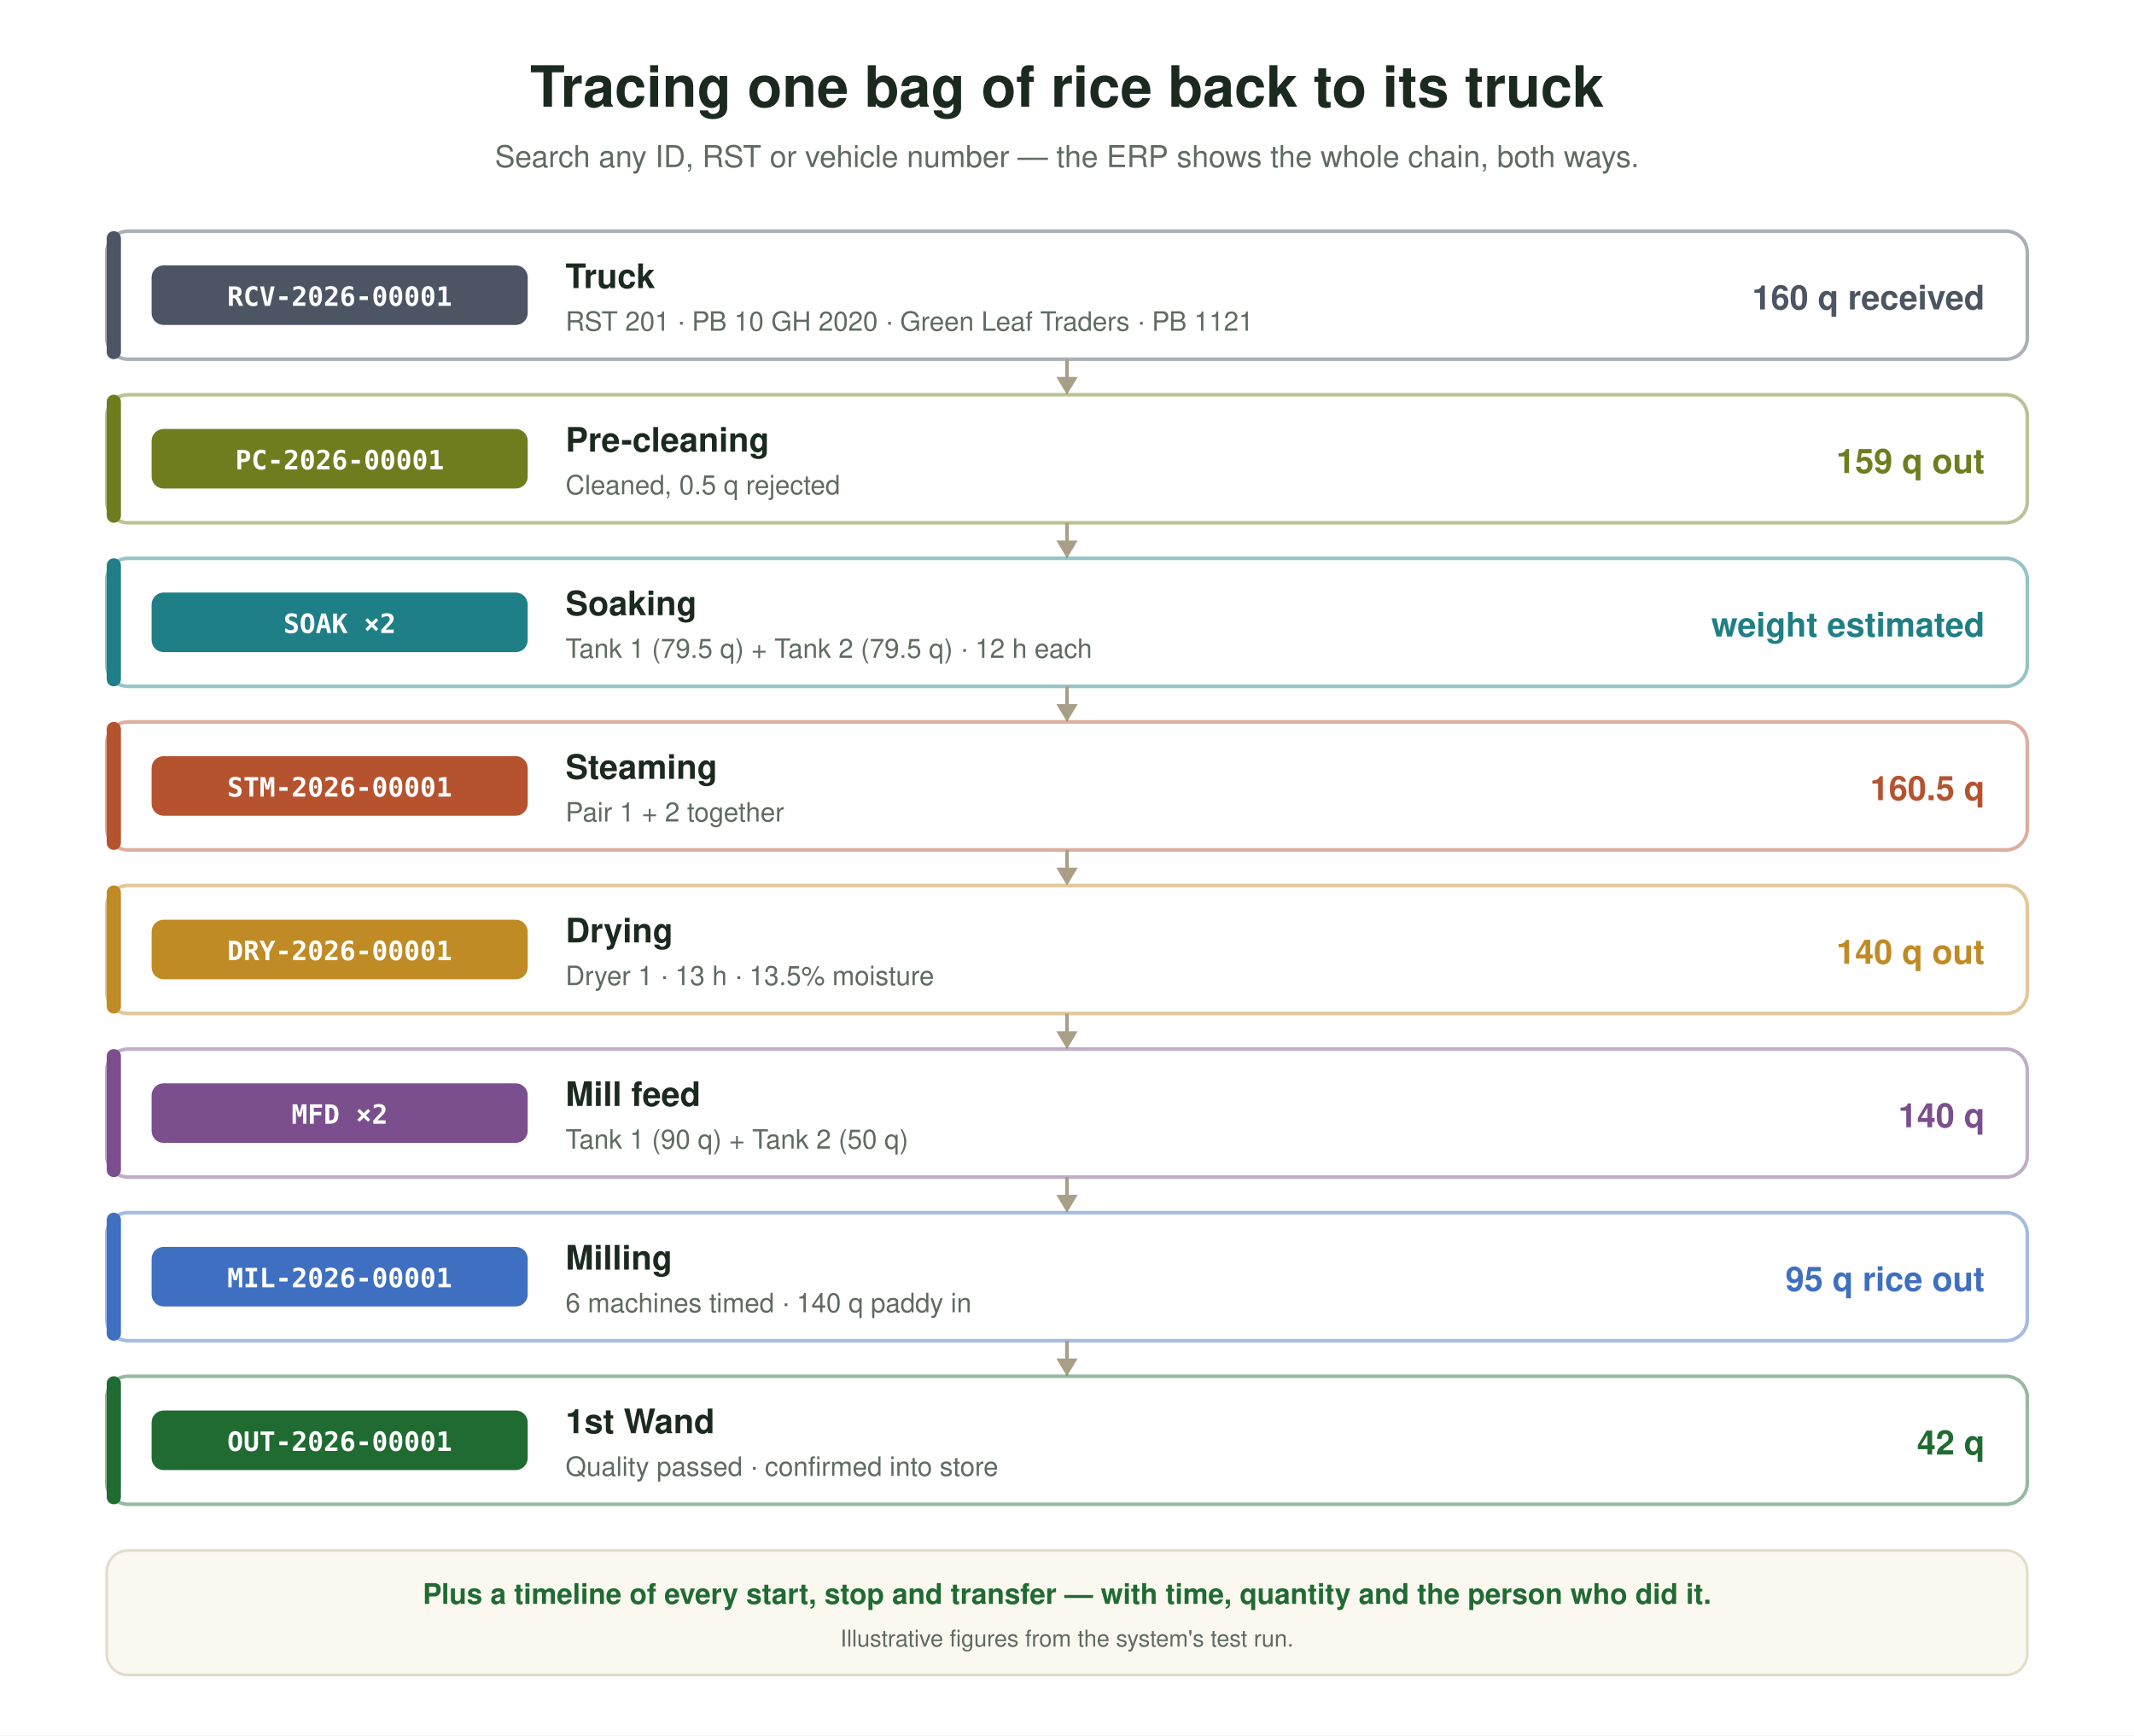
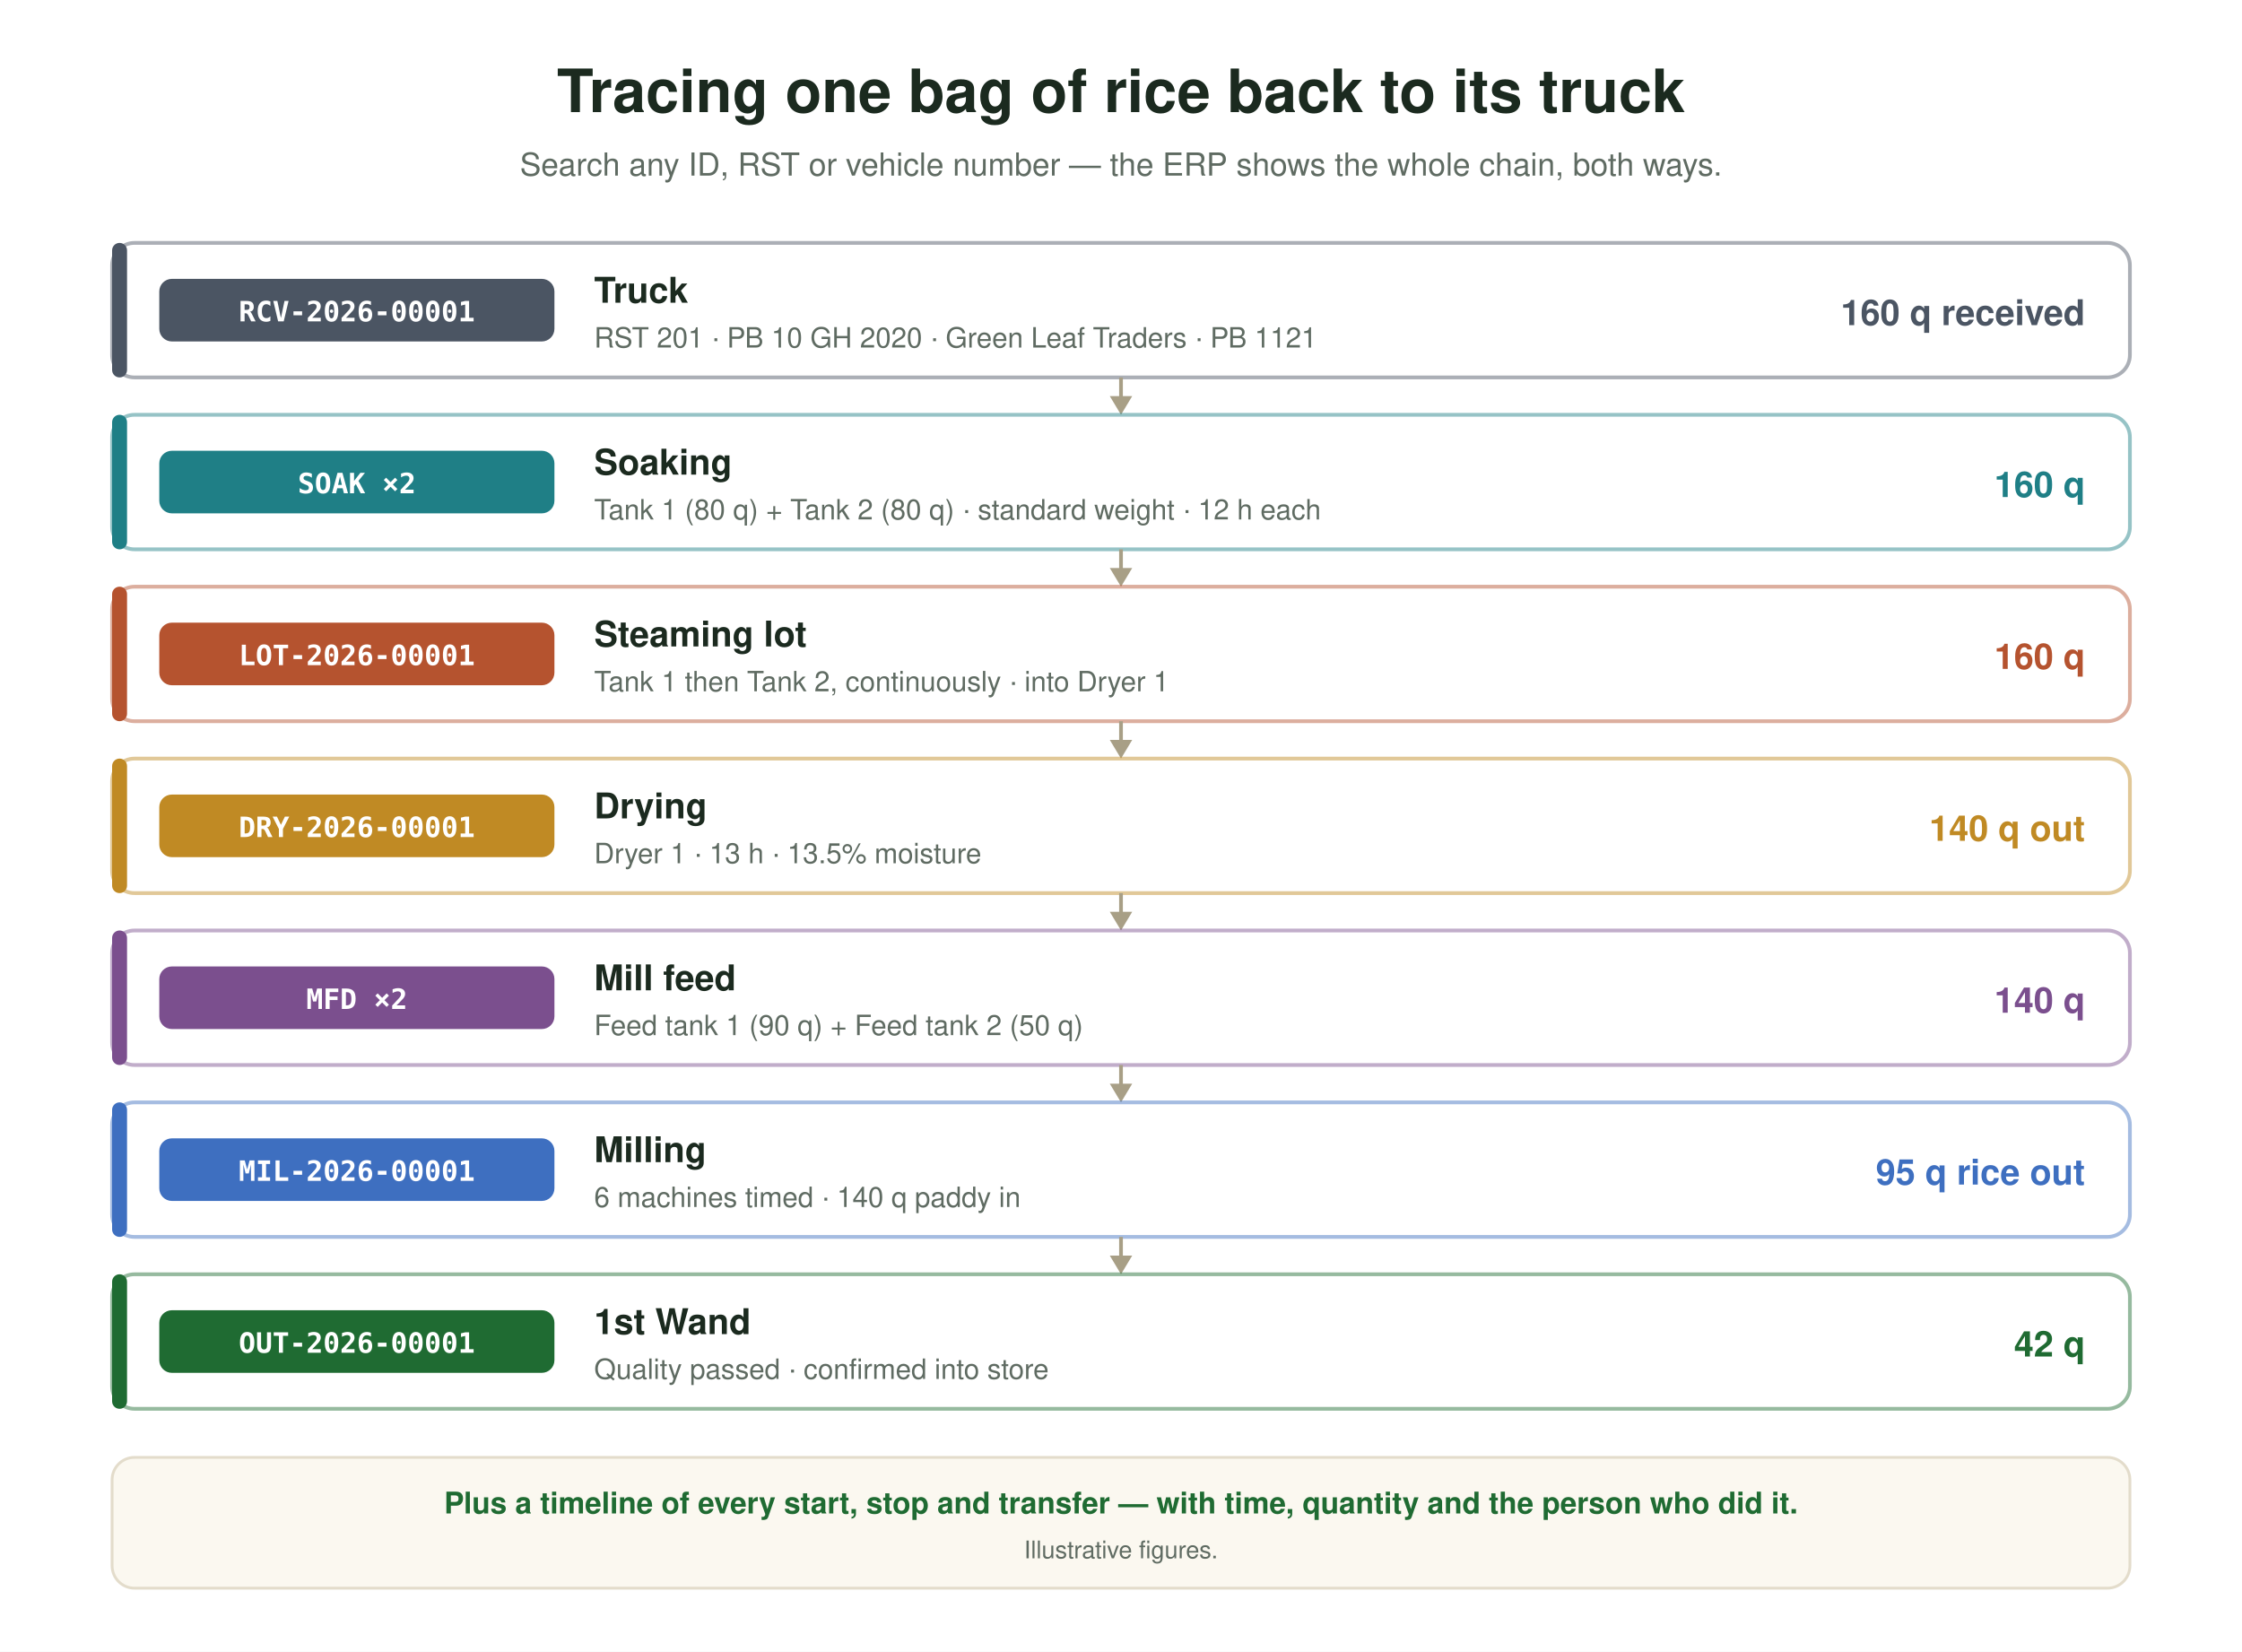
- <svg xmlns="http://www.w3.org/2000/svg" width="1200" height="976" viewBox="0 0 1200 976">
+ <svg xmlns="http://www.w3.org/2000/svg" width="1200" height="884" viewBox="0 0 1200 884">
  <rect width="100%" height="100%" fill="#ffffff" />
  <text x="600" y="60" font-family="Helvetica Neue, Helvetica, Arial, sans-serif" font-size="32" font-weight="700" fill="#1b2a1f" text-anchor="middle">Tracing one bag of rice back to its truck</text>
  <text x="600" y="94" font-family="Helvetica Neue, Helvetica, Arial, sans-serif" font-size="17" font-weight="400" fill="#5f6b62" text-anchor="middle">Search any ID, RST or vehicle number — the ERP shows the whole chain, both ways.</text>
  <rect x="60" y="130" width="1080" height="72" rx="12" fill="#fff" stroke="#4b556377" stroke-width="2" />
  <rect x="60" y="130" width="8" height="72" rx="4" fill="#4b5563" />
  <rect x="86" y="150" width="210" height="32" rx="6" fill="#4b5563" stroke="#4b5563" stroke-width="1.5" />
  <text x="191" y="172" font-family="Menlo, monospace" font-size="15" font-weight="700" fill="#fff" text-anchor="middle">RCV-2026-00001</text>
  <text x="318" y="162" font-family="Helvetica Neue, Helvetica, Arial, sans-serif" font-size="19" font-weight="700" fill="#1b2a1f" text-anchor="start">Truck</text>
  <text x="318" y="186" font-family="Helvetica Neue, Helvetica, Arial, sans-serif" font-size="15" font-weight="400" fill="#5f6b62" text-anchor="start">RST 201 · PB 10 GH 2020 · Green Leaf Traders · PB 1121</text>
  <text x="1116" y="174" font-family="Helvetica Neue, Helvetica, Arial, sans-serif" font-size="19" font-weight="700" fill="#4b5563" text-anchor="end">160 q received</text>
  <line x1="600" y1="202" x2="600" y2="214" stroke="#a89f86" stroke-width="2" />
  <path d="M594 212 L600 222 L606 212 Z" fill="#a89f86" />
-   <rect x="60" y="222" width="1080" height="72" rx="12" fill="#fff" stroke="#6f7d1e77" stroke-width="2" />
-   <rect x="60" y="222" width="8" height="72" rx="4" fill="#6f7d1e" />
-   <rect x="86" y="242" width="210" height="32" rx="6" fill="#6f7d1e" stroke="#6f7d1e" stroke-width="1.5" />
-   <text x="191" y="264" font-family="Menlo, monospace" font-size="15" font-weight="700" fill="#fff" text-anchor="middle">PC-2026-00001</text>
-   <text x="318" y="254" font-family="Helvetica Neue, Helvetica, Arial, sans-serif" font-size="19" font-weight="700" fill="#1b2a1f" text-anchor="start">Pre-cleaning</text>
-   <text x="318" y="278" font-family="Helvetica Neue, Helvetica, Arial, sans-serif" font-size="15" font-weight="400" fill="#5f6b62" text-anchor="start">Cleaned, 0.5 q rejected</text>
-   <text x="1116" y="266" font-family="Helvetica Neue, Helvetica, Arial, sans-serif" font-size="19" font-weight="700" fill="#6f7d1e" text-anchor="end">159 q out</text>
+   <rect x="60" y="222" width="1080" height="72" rx="12" fill="#fff" stroke="#1f7f8677" stroke-width="2" />
+   <rect x="60" y="222" width="8" height="72" rx="4" fill="#1f7f86" />
+   <rect x="86" y="242" width="210" height="32" rx="6" fill="#1f7f86" stroke="#1f7f86" stroke-width="1.5" />
+   <text x="191" y="264" font-family="Menlo, monospace" font-size="15" font-weight="700" fill="#fff" text-anchor="middle">SOAK ×2</text>
+   <text x="318" y="254" font-family="Helvetica Neue, Helvetica, Arial, sans-serif" font-size="19" font-weight="700" fill="#1b2a1f" text-anchor="start">Soaking</text>
+   <text x="318" y="278" font-family="Helvetica Neue, Helvetica, Arial, sans-serif" font-size="15" font-weight="400" fill="#5f6b62" text-anchor="start">Tank 1 (80 q) + Tank 2 (80 q) · standard weight · 12 h each</text>
+   <text x="1116" y="266" font-family="Helvetica Neue, Helvetica, Arial, sans-serif" font-size="19" font-weight="700" fill="#1f7f86" text-anchor="end">160 q</text>
  <line x1="600" y1="294" x2="600" y2="306" stroke="#a89f86" stroke-width="2" />
  <path d="M594 304 L600 314 L606 304 Z" fill="#a89f86" />
-   <rect x="60" y="314" width="1080" height="72" rx="12" fill="#fff" stroke="#1f7f8677" stroke-width="2" />
-   <rect x="60" y="314" width="8" height="72" rx="4" fill="#1f7f86" />
-   <rect x="86" y="334" width="210" height="32" rx="6" fill="#1f7f86" stroke="#1f7f86" stroke-width="1.5" />
-   <text x="191" y="356" font-family="Menlo, monospace" font-size="15" font-weight="700" fill="#fff" text-anchor="middle">SOAK ×2</text>
-   <text x="318" y="346" font-family="Helvetica Neue, Helvetica, Arial, sans-serif" font-size="19" font-weight="700" fill="#1b2a1f" text-anchor="start">Soaking</text>
-   <text x="318" y="370" font-family="Helvetica Neue, Helvetica, Arial, sans-serif" font-size="15" font-weight="400" fill="#5f6b62" text-anchor="start">Tank 1 (79.5 q) + Tank 2 (79.5 q) · 12 h each</text>
-   <text x="1116" y="358" font-family="Helvetica Neue, Helvetica, Arial, sans-serif" font-size="19" font-weight="700" fill="#1f7f86" text-anchor="end">weight estimated</text>
+   <rect x="60" y="314" width="1080" height="72" rx="12" fill="#fff" stroke="#b5532f77" stroke-width="2" />
+   <rect x="60" y="314" width="8" height="72" rx="4" fill="#b5532f" />
+   <rect x="86" y="334" width="210" height="32" rx="6" fill="#b5532f" stroke="#b5532f" stroke-width="1.5" />
+   <text x="191" y="356" font-family="Menlo, monospace" font-size="15" font-weight="700" fill="#fff" text-anchor="middle">LOT-2026-00001</text>
+   <text x="318" y="346" font-family="Helvetica Neue, Helvetica, Arial, sans-serif" font-size="19" font-weight="700" fill="#1b2a1f" text-anchor="start">Steaming lot</text>
+   <text x="318" y="370" font-family="Helvetica Neue, Helvetica, Arial, sans-serif" font-size="15" font-weight="400" fill="#5f6b62" text-anchor="start">Tank 1 then Tank 2, continuously · into Dryer 1</text>
+   <text x="1116" y="358" font-family="Helvetica Neue, Helvetica, Arial, sans-serif" font-size="19" font-weight="700" fill="#b5532f" text-anchor="end">160 q</text>
  <line x1="600" y1="386" x2="600" y2="398" stroke="#a89f86" stroke-width="2" />
  <path d="M594 396 L600 406 L606 396 Z" fill="#a89f86" />
-   <rect x="60" y="406" width="1080" height="72" rx="12" fill="#fff" stroke="#b5532f77" stroke-width="2" />
-   <rect x="60" y="406" width="8" height="72" rx="4" fill="#b5532f" />
-   <rect x="86" y="426" width="210" height="32" rx="6" fill="#b5532f" stroke="#b5532f" stroke-width="1.5" />
-   <text x="191" y="448" font-family="Menlo, monospace" font-size="15" font-weight="700" fill="#fff" text-anchor="middle">STM-2026-00001</text>
-   <text x="318" y="438" font-family="Helvetica Neue, Helvetica, Arial, sans-serif" font-size="19" font-weight="700" fill="#1b2a1f" text-anchor="start">Steaming</text>
-   <text x="318" y="462" font-family="Helvetica Neue, Helvetica, Arial, sans-serif" font-size="15" font-weight="400" fill="#5f6b62" text-anchor="start">Pair 1 + 2 together</text>
-   <text x="1116" y="450" font-family="Helvetica Neue, Helvetica, Arial, sans-serif" font-size="19" font-weight="700" fill="#b5532f" text-anchor="end">160.5 q</text>
+   <rect x="60" y="406" width="1080" height="72" rx="12" fill="#fff" stroke="#c08a2477" stroke-width="2" />
+   <rect x="60" y="406" width="8" height="72" rx="4" fill="#c08a24" />
+   <rect x="86" y="426" width="210" height="32" rx="6" fill="#c08a24" stroke="#c08a24" stroke-width="1.5" />
+   <text x="191" y="448" font-family="Menlo, monospace" font-size="15" font-weight="700" fill="#fff" text-anchor="middle">DRY-2026-00001</text>
+   <text x="318" y="438" font-family="Helvetica Neue, Helvetica, Arial, sans-serif" font-size="19" font-weight="700" fill="#1b2a1f" text-anchor="start">Drying</text>
+   <text x="318" y="462" font-family="Helvetica Neue, Helvetica, Arial, sans-serif" font-size="15" font-weight="400" fill="#5f6b62" text-anchor="start">Dryer 1 · 13 h · 13.5% moisture</text>
+   <text x="1116" y="450" font-family="Helvetica Neue, Helvetica, Arial, sans-serif" font-size="19" font-weight="700" fill="#c08a24" text-anchor="end">140 q out</text>
  <line x1="600" y1="478" x2="600" y2="490" stroke="#a89f86" stroke-width="2" />
  <path d="M594 488 L600 498 L606 488 Z" fill="#a89f86" />
-   <rect x="60" y="498" width="1080" height="72" rx="12" fill="#fff" stroke="#c08a2477" stroke-width="2" />
-   <rect x="60" y="498" width="8" height="72" rx="4" fill="#c08a24" />
-   <rect x="86" y="518" width="210" height="32" rx="6" fill="#c08a24" stroke="#c08a24" stroke-width="1.5" />
-   <text x="191" y="540" font-family="Menlo, monospace" font-size="15" font-weight="700" fill="#fff" text-anchor="middle">DRY-2026-00001</text>
-   <text x="318" y="530" font-family="Helvetica Neue, Helvetica, Arial, sans-serif" font-size="19" font-weight="700" fill="#1b2a1f" text-anchor="start">Drying</text>
-   <text x="318" y="554" font-family="Helvetica Neue, Helvetica, Arial, sans-serif" font-size="15" font-weight="400" fill="#5f6b62" text-anchor="start">Dryer 1 · 13 h · 13.5% moisture</text>
-   <text x="1116" y="542" font-family="Helvetica Neue, Helvetica, Arial, sans-serif" font-size="19" font-weight="700" fill="#c08a24" text-anchor="end">140 q out</text>
+   <rect x="60" y="498" width="1080" height="72" rx="12" fill="#fff" stroke="#7b4f8e77" stroke-width="2" />
+   <rect x="60" y="498" width="8" height="72" rx="4" fill="#7b4f8e" />
+   <rect x="86" y="518" width="210" height="32" rx="6" fill="#7b4f8e" stroke="#7b4f8e" stroke-width="1.5" />
+   <text x="191" y="540" font-family="Menlo, monospace" font-size="15" font-weight="700" fill="#fff" text-anchor="middle">MFD ×2</text>
+   <text x="318" y="530" font-family="Helvetica Neue, Helvetica, Arial, sans-serif" font-size="19" font-weight="700" fill="#1b2a1f" text-anchor="start">Mill feed</text>
+   <text x="318" y="554" font-family="Helvetica Neue, Helvetica, Arial, sans-serif" font-size="15" font-weight="400" fill="#5f6b62" text-anchor="start">Feed tank 1 (90 q) + Feed tank 2 (50 q)</text>
+   <text x="1116" y="542" font-family="Helvetica Neue, Helvetica, Arial, sans-serif" font-size="19" font-weight="700" fill="#7b4f8e" text-anchor="end">140 q</text>
  <line x1="600" y1="570" x2="600" y2="582" stroke="#a89f86" stroke-width="2" />
  <path d="M594 580 L600 590 L606 580 Z" fill="#a89f86" />
-   <rect x="60" y="590" width="1080" height="72" rx="12" fill="#fff" stroke="#7b4f8e77" stroke-width="2" />
-   <rect x="60" y="590" width="8" height="72" rx="4" fill="#7b4f8e" />
-   <rect x="86" y="610" width="210" height="32" rx="6" fill="#7b4f8e" stroke="#7b4f8e" stroke-width="1.5" />
-   <text x="191" y="632" font-family="Menlo, monospace" font-size="15" font-weight="700" fill="#fff" text-anchor="middle">MFD ×2</text>
-   <text x="318" y="622" font-family="Helvetica Neue, Helvetica, Arial, sans-serif" font-size="19" font-weight="700" fill="#1b2a1f" text-anchor="start">Mill feed</text>
-   <text x="318" y="646" font-family="Helvetica Neue, Helvetica, Arial, sans-serif" font-size="15" font-weight="400" fill="#5f6b62" text-anchor="start">Tank 1 (90 q) + Tank 2 (50 q)</text>
-   <text x="1116" y="634" font-family="Helvetica Neue, Helvetica, Arial, sans-serif" font-size="19" font-weight="700" fill="#7b4f8e" text-anchor="end">140 q</text>
+   <rect x="60" y="590" width="1080" height="72" rx="12" fill="#fff" stroke="#3e6fc077" stroke-width="2" />
+   <rect x="60" y="590" width="8" height="72" rx="4" fill="#3e6fc0" />
+   <rect x="86" y="610" width="210" height="32" rx="6" fill="#3e6fc0" stroke="#3e6fc0" stroke-width="1.5" />
+   <text x="191" y="632" font-family="Menlo, monospace" font-size="15" font-weight="700" fill="#fff" text-anchor="middle">MIL-2026-00001</text>
+   <text x="318" y="622" font-family="Helvetica Neue, Helvetica, Arial, sans-serif" font-size="19" font-weight="700" fill="#1b2a1f" text-anchor="start">Milling</text>
+   <text x="318" y="646" font-family="Helvetica Neue, Helvetica, Arial, sans-serif" font-size="15" font-weight="400" fill="#5f6b62" text-anchor="start">6 machines timed · 140 q paddy in</text>
+   <text x="1116" y="634" font-family="Helvetica Neue, Helvetica, Arial, sans-serif" font-size="19" font-weight="700" fill="#3e6fc0" text-anchor="end">95 q rice out</text>
  <line x1="600" y1="662" x2="600" y2="674" stroke="#a89f86" stroke-width="2" />
  <path d="M594 672 L600 682 L606 672 Z" fill="#a89f86" />
-   <rect x="60" y="682" width="1080" height="72" rx="12" fill="#fff" stroke="#3e6fc077" stroke-width="2" />
-   <rect x="60" y="682" width="8" height="72" rx="4" fill="#3e6fc0" />
-   <rect x="86" y="702" width="210" height="32" rx="6" fill="#3e6fc0" stroke="#3e6fc0" stroke-width="1.5" />
-   <text x="191" y="724" font-family="Menlo, monospace" font-size="15" font-weight="700" fill="#fff" text-anchor="middle">MIL-2026-00001</text>
-   <text x="318" y="714" font-family="Helvetica Neue, Helvetica, Arial, sans-serif" font-size="19" font-weight="700" fill="#1b2a1f" text-anchor="start">Milling</text>
-   <text x="318" y="738" font-family="Helvetica Neue, Helvetica, Arial, sans-serif" font-size="15" font-weight="400" fill="#5f6b62" text-anchor="start">6 machines timed · 140 q paddy in</text>
-   <text x="1116" y="726" font-family="Helvetica Neue, Helvetica, Arial, sans-serif" font-size="19" font-weight="700" fill="#3e6fc0" text-anchor="end">95 q rice out</text>
-   <line x1="600" y1="754" x2="600" y2="766" stroke="#a89f86" stroke-width="2" />
-   <path d="M594 764 L600 774 L606 764 Z" fill="#a89f86" />
-   <rect x="60" y="774" width="1080" height="72" rx="12" fill="#fff" stroke="#1f6b3277" stroke-width="2" />
-   <rect x="60" y="774" width="8" height="72" rx="4" fill="#1f6b32" />
-   <rect x="86" y="794" width="210" height="32" rx="6" fill="#1f6b32" stroke="#1f6b32" stroke-width="1.5" />
-   <text x="191" y="816" font-family="Menlo, monospace" font-size="15" font-weight="700" fill="#fff" text-anchor="middle">OUT-2026-00001</text>
-   <text x="318" y="806" font-family="Helvetica Neue, Helvetica, Arial, sans-serif" font-size="19" font-weight="700" fill="#1b2a1f" text-anchor="start">1st Wand</text>
-   <text x="318" y="830" font-family="Helvetica Neue, Helvetica, Arial, sans-serif" font-size="15" font-weight="400" fill="#5f6b62" text-anchor="start">Quality passed · confirmed into store</text>
-   <text x="1116" y="818" font-family="Helvetica Neue, Helvetica, Arial, sans-serif" font-size="19" font-weight="700" fill="#1f6b32" text-anchor="end">42 q</text>
-   <rect x="60" y="872" width="1080" height="70" rx="12" fill="#fbf8f0" stroke="#e3dccb" stroke-width="1.5" />
-   <text x="600" y="902" font-family="Helvetica Neue, Helvetica, Arial, sans-serif" font-size="16" font-weight="700" fill="#1f6b32" text-anchor="middle">Plus a timeline of every start, stop and transfer — with time, quantity and the person who did it.</text>
-   <text x="600" y="926" font-family="Helvetica Neue, Helvetica, Arial, sans-serif" font-size="13" font-weight="400" fill="#5f6b62" text-anchor="middle">Illustrative figures from the system's test run.</text>
+   <rect x="60" y="682" width="1080" height="72" rx="12" fill="#fff" stroke="#1f6b3277" stroke-width="2" />
+   <rect x="60" y="682" width="8" height="72" rx="4" fill="#1f6b32" />
+   <rect x="86" y="702" width="210" height="32" rx="6" fill="#1f6b32" stroke="#1f6b32" stroke-width="1.5" />
+   <text x="191" y="724" font-family="Menlo, monospace" font-size="15" font-weight="700" fill="#fff" text-anchor="middle">OUT-2026-00001</text>
+   <text x="318" y="714" font-family="Helvetica Neue, Helvetica, Arial, sans-serif" font-size="19" font-weight="700" fill="#1b2a1f" text-anchor="start">1st Wand</text>
+   <text x="318" y="738" font-family="Helvetica Neue, Helvetica, Arial, sans-serif" font-size="15" font-weight="400" fill="#5f6b62" text-anchor="start">Quality passed · confirmed into store</text>
+   <text x="1116" y="726" font-family="Helvetica Neue, Helvetica, Arial, sans-serif" font-size="19" font-weight="700" fill="#1f6b32" text-anchor="end">42 q</text>
+   <rect x="60" y="780" width="1080" height="70" rx="12" fill="#fbf8f0" stroke="#e3dccb" stroke-width="1.5" />
+   <text x="600" y="810" font-family="Helvetica Neue, Helvetica, Arial, sans-serif" font-size="16" font-weight="700" fill="#1f6b32" text-anchor="middle">Plus a timeline of every start, stop and transfer — with time, quantity and the person who did it.</text>
+   <text x="600" y="834" font-family="Helvetica Neue, Helvetica, Arial, sans-serif" font-size="13" font-weight="400" fill="#5f6b62" text-anchor="middle">Illustrative figures.</text>
</svg>
